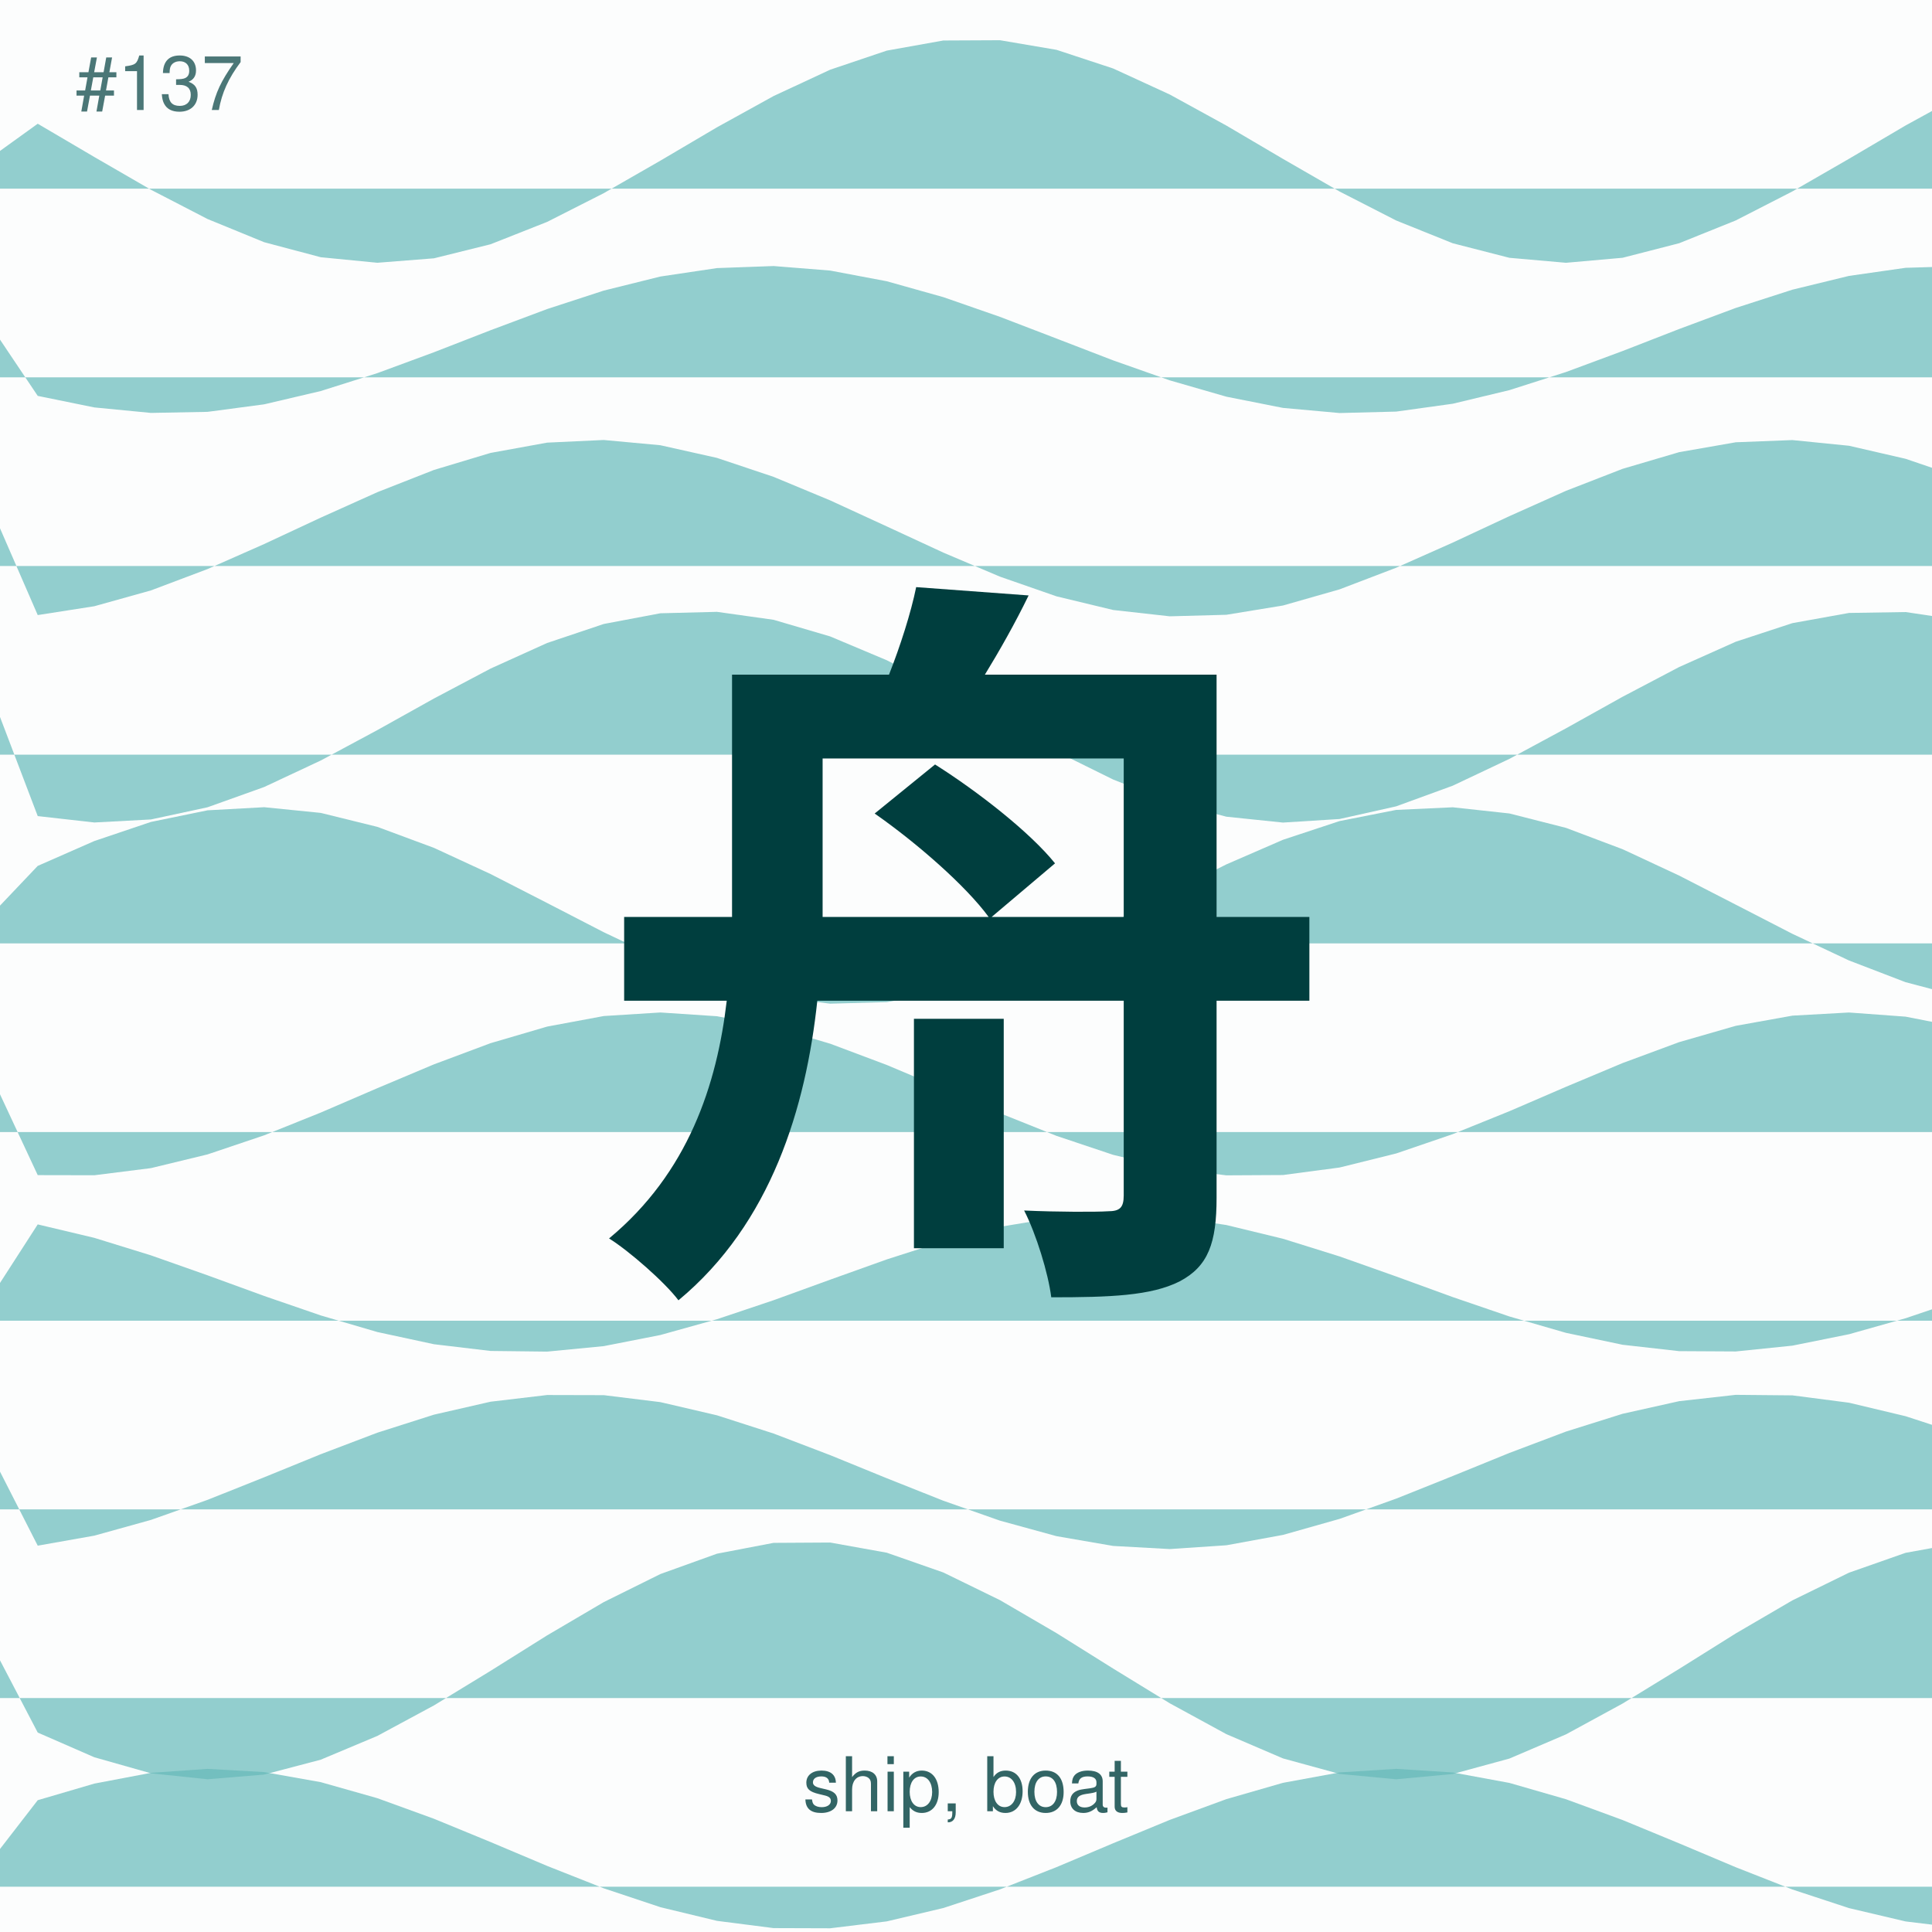
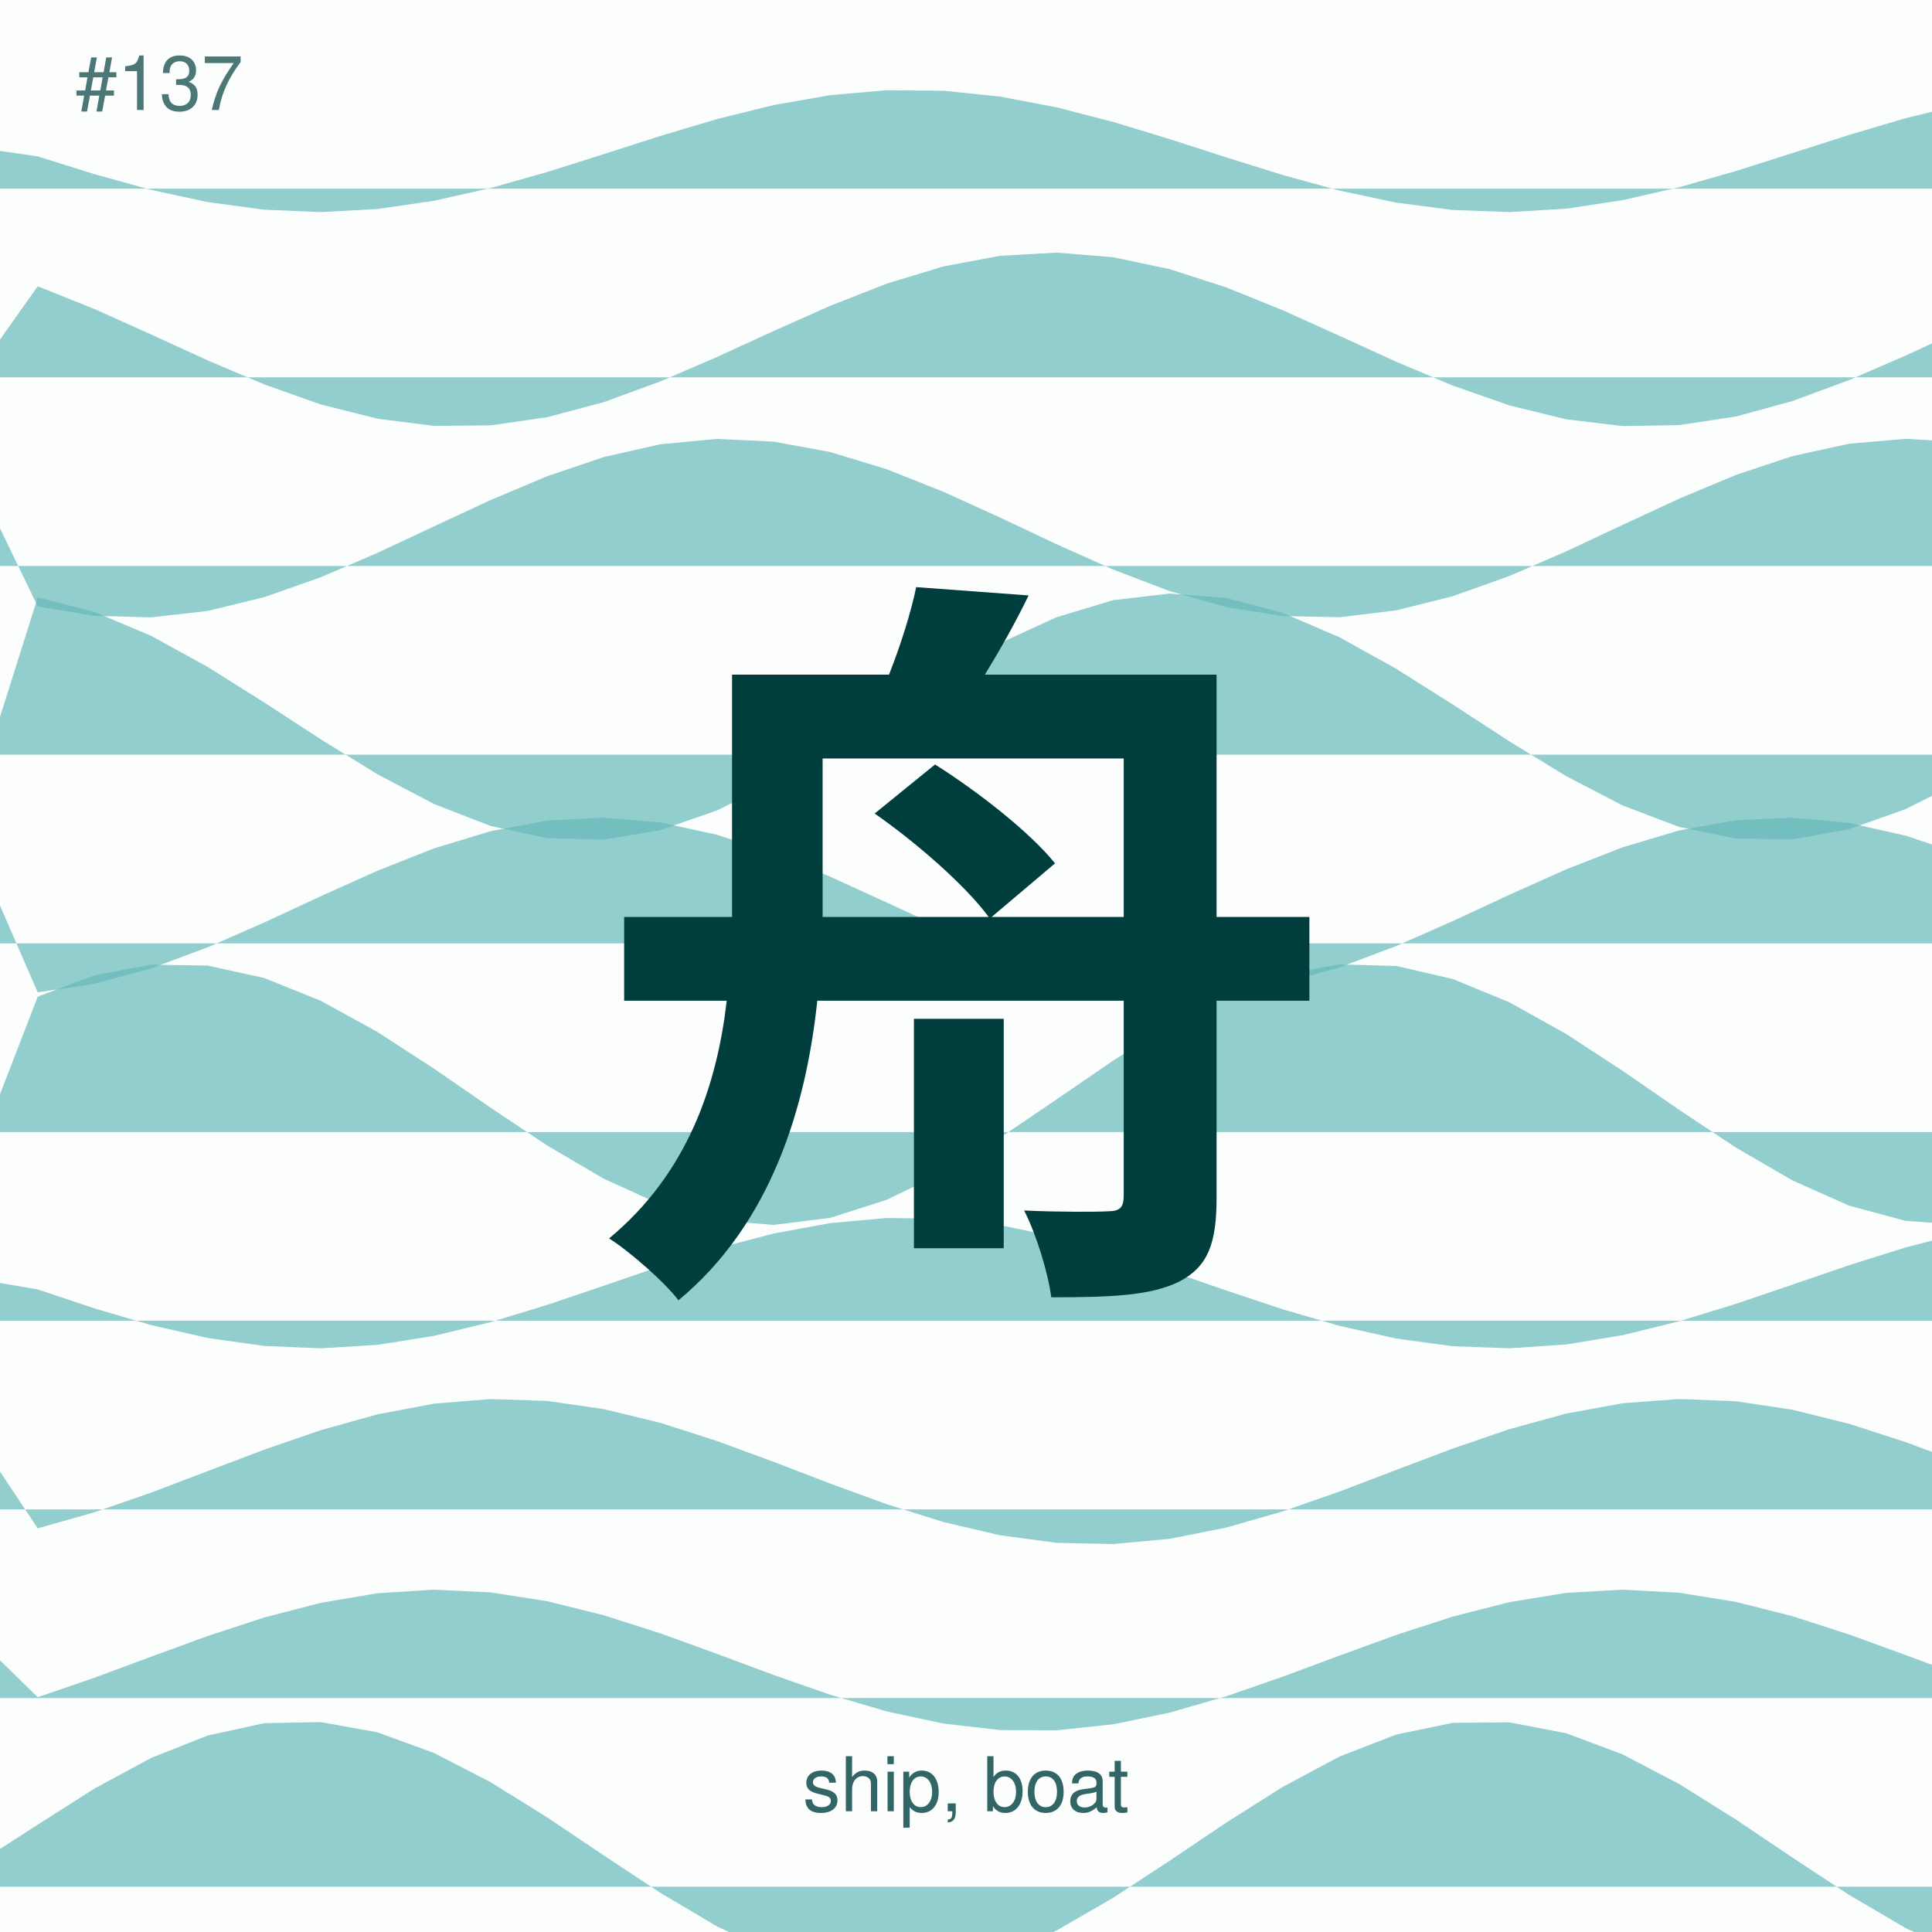
<svg xmlns="http://www.w3.org/2000/svg" width="512" height="512" viewBox="0 0 512 512">
  <defs>
    <style>
      .radical-text {
        font-family: 'Hiragino Sans', 'Yu Gothic', 'Meiryo', 'MS Gothic', 'SimSun', 'Takao', 'IPAexGothic', 'IPAGothic', 'VL Gothic', 'Noto Sans CJK JP', 'Arial Unicode MS', serif;
        font-size: 200px;
        text-anchor: middle;
        dominant-baseline: middle;
        fill: #003e3e;
        font-weight: bold;
      }
      .number-text {
        font-family: 'Helvetica', 'Arial', sans-serif;
        font-size: 20px;
        text-anchor: start;
        dominant-baseline: hanging;
        fill: #003e3e;
        opacity: 0.7;
        font-weight: normal;
      }
      .meaning-text {
        font-family: 'Helvetica', 'Arial', sans-serif;
        font-size: 20px;
        text-anchor: middle;
        dominant-baseline: baseline;
        fill: #003e3e;
        opacity: 0.8;
        font-weight: normal;
      }
    </style>
  </defs>
  <rect width="512" height="512" fill="#fcfdfd" />
  <g opacity="0.6">
-     <path d="M 0,40 L 10,32.793 L 25,41.611 L 40,50.285 L 55,58.04 L 70,64.183 L 85,68.167 L 100,69.634 L 115,68.454 L 130,64.733 L 145,58.802 L 160,51.192 L 175,42.582 L 190,33.741 L 205,25.459 L 220,18.477 L 235,13.417 L 250,10.731 L 265,10.66 L 280,13.21 L 295,18.153 L 310,25.048 L 325,33.278 L 340,42.108 L 355,50.75 L 370,58.432 L 385,64.468 L 400,68.318 L 415,69.638 L 430,68.311 L 445,64.455 L 460,58.414 L 475,50.729 L 490,42.085 L 505,33.255 L 520,25.027 L 512,50 L 0,50 Z" fill="#008B8B" opacity="0.7" />
-     <path d="M 0,90 L 10,104.913 L 25,107.972 L 40,109.425 L 55,109.143 L 70,107.151 L 85,103.627 L 100,98.886 L 115,93.351 L 130,87.517 L 145,81.904 L 160,77.015 L 175,73.285 L 190,71.049 L 205,70.505 L 220,71.703 L 235,74.535 L 250,78.749 L 265,83.968 L 280,89.725 L 295,95.507 L 310,100.797 L 325,105.123 L 340,108.098 L 355,109.456 L 370,109.076 L 385,106.992 L 400,103.39 L 415,98.593 L 430,93.027 L 445,87.192 L 460,81.607 L 475,76.772 L 490,73.118 L 505,70.973 L 520,70.527 L 512,100 L 0,100 Z" fill="#008B8B" opacity="0.7" />
-     <path d="M 0,140 L 10,162.999 L 25,160.655 L 40,156.466 L 55,150.806 L 70,144.181 L 85,137.183 L 100,130.436 L 115,124.543 L 130,120.031 L 145,117.303 L 160,116.603 L 175,117.992 L 190,121.347 L 205,126.369 L 220,132.608 L 235,139.507 L 250,146.451 L 265,152.818 L 280,158.04 L 295,161.651 L 310,163.328 L 325,162.921 L 340,160.466 L 355,156.184 L 370,150.455 L 385,143.793 L 400,136.792 L 415,130.077 L 430,124.249 L 445,119.828 L 460,117.209 L 475,116.625 L 490,118.13 L 505,121.588 L 520,126.691 L 512,150 L 0,150 Z" fill="#008B8B" opacity="0.7" />
-     <path d="M 0,190 L 10,216.271 L 25,217.966 L 40,217.164 L 55,213.934 L 70,208.567 L 85,201.541 L 100,193.484 L 115,185.116 L 130,177.185 L 145,170.398 L 160,165.362 L 175,162.526 L 190,162.146 L 205,164.253 L 220,168.66 L 235,174.973 L 250,182.629 L 265,190.943 L 280,199.173 L 295,206.583 L 310,212.512 L 325,216.431 L 340,217.988 L 355,217.045 L 370,213.686 L 385,208.212 L 400,201.11 L 415,193.017 L 430,184.653 L 445,176.768 L 460,170.064 L 475,165.141 L 490,162.439 L 505,162.199 L 520,164.442 L 512,200 L 0,200 Z" fill="#008B8B" opacity="0.7" />
-     <path d="M 0,240 L 10,229.472 L 25,222.883 L 40,217.823 L 55,214.743 L 70,213.92 L 85,215.427 L 100,219.128 L 115,224.694 L 130,231.627 L 145,239.308 L 160,247.051 L 175,254.164 L 190,260.012 L 205,264.072 L 220,265.982 L 235,265.571 L 250,262.876 L 265,258.137 L 280,251.778 L 295,244.367 L 310,236.566 L 325,229.072 L 340,222.554 L 355,217.594 L 370,214.636 L 385,213.943 L 400,215.578 L 415,219.395 L 430,225.052 L 445,232.044 L 460,239.747 L 475,247.473 L 490,254.531 L 505,260.291 L 520,264.239 L 512,250 L 0,250 Z" fill="#008B8B" opacity="0.7" />
-     <path d="M 0,290 L 10,311.422 L 25,311.451 L 40,309.563 L 55,305.928 L 70,300.871 L 85,294.842 L 100,288.381 L 115,282.064 L 130,276.456 L 145,272.058 L 160,269.263 L 175,268.32 L 190,269.314 L 205,272.156 L 220,276.591 L 235,282.224 L 250,288.552 L 265,295.009 L 280,301.019 L 295,306.045 L 310,309.637 L 325,311.475 L 340,311.395 L 355,309.403 L 370,305.679 L 385,300.554 L 400,294.486 L 415,288.017 L 430,281.726 L 445,276.174 L 460,271.856 L 475,269.16 L 490,268.325 L 505,269.426 L 520,272.365 L 512,300 L 0,300 Z" fill="#008B8B" opacity="0.7" />
-     <path d="M 0,340 L 10,324.48 L 25,328.048 L 40,332.683 L 55,337.973 L 70,343.443 L 85,348.605 L 100,352.999 L 115,356.232 L 130,358.015 L 145,358.189 L 160,356.738 L 175,353.791 L 190,349.613 L 205,344.576 L 220,339.13 L 235,333.762 L 250,328.952 L 265,325.128 L 280,322.632 L 295,321.688 L 310,322.38 L 325,324.646 L 340,328.283 L 355,332.967 L 370,338.279 L 385,343.745 L 400,348.876 L 415,353.215 L 430,356.373 L 445,358.068 L 460,358.15 L 475,356.61 L 490,353.587 L 505,349.35 L 520,344.277 L 512,350 L 0,350 Z" fill="#008B8B" opacity="0.7" />
-     <path d="M 0,390 L 10,409.616 L 25,406.961 L 40,402.791 L 55,397.479 L 70,391.499 L 85,385.384 L 100,379.682 L 115,374.902 L 130,371.47 L 145,369.694 L 160,369.731 L 175,371.579 L 190,375.073 L 205,379.899 L 220,385.628 L 235,391.748 L 250,397.712 L 265,402.986 L 280,407.101 L 295,409.688 L 310,410.516 L 325,409.512 L 340,406.765 L 355,402.52 L 370,397.157 L 385,391.154 L 400,385.049 L 415,379.386 L 430,374.671 L 445,371.325 L 460,369.647 L 475,369.788 L 490,371.734 L 505,375.311 L 520,380.201 L 512,400 L 0,400 Z" fill="#008B8B" opacity="0.7" />
-     <path d="M 0,440 L 10,459.146 L 25,465.692 L 40,469.942 L 55,471.518 L 70,470.279 L 85,466.334 L 100,460.038 L 115,451.951 L 130,442.797 L 145,433.393 L 160,424.579 L 175,417.143 L 190,411.748 L 205,408.877 L 220,408.787 L 235,411.484 L 250,416.729 L 265,424.052 L 280,432.8 L 295,442.191 L 310,451.387 L 325,459.565 L 340,465.995 L 355,470.104 L 370,471.523 L 385,470.127 L 400,466.039 L 415,459.626 L 430,451.459 L 445,442.269 L 460,432.876 L 475,424.119 L 490,416.781 L 505,411.517 L 520,408.798 L 512,450 L 0,450 Z" fill="#008B8B" opacity="0.7" />
-     <path d="M 0,490 L 10,477.072 L 25,472.674 L 40,469.823 L 55,468.775 L 70,469.622 L 85,472.29 L 100,476.54 L 115,481.992 L 130,488.16 L 145,494.492 L 160,500.422 L 175,505.422 L 190,509.044 L 205,510.965 L 220,511.013 L 235,509.184 L 250,505.642 L 265,500.702 L 280,494.806 L 295,488.481 L 310,482.292 L 325,476.791 L 340,472.47 L 355,469.715 L 370,468.772 L 385,469.725 L 400,472.49 L 415,476.818 L 430,482.324 L 445,488.516 L 460,494.84 L 475,500.732 L 490,505.665 L 505,509.199 L 520,511.018 L 512,500 L 0,500 Z" fill="#008B8B" opacity="0.7" />
-     <path d="M 0,540 L 10,516.536 L 25,519.401 L 40,524.107 L 55,530.232 L 70,537.229 L 85,544.474 L 100,551.32 L 115,557.154 L 130,561.456 L 145,563.841 L 160,564.097 L 175,562.2 L 190,558.32 L 205,552.804 L 220,546.144 L 235,538.935 L 250,531.821 L 265,525.438 L 280,520.356 L 295,517.028 L 310,515.753 L 325,516.643 L 340,519.62 L 355,524.417 L 370,530.606 L 385,537.635 L 400,544.874 L 415,551.679 L 430,557.44 L 445,561.643 L 460,563.913 L 475,564.047 L 490,562.033 L 505,558.05 L 520,552.456 L 512,550 L 0,550 Z" fill="#008B8B" opacity="0.7" />
+     <path d="M 0,40 L 10,41.445 L 25,46.151 L 40,50.308 L 55,53.544 L 70,55.57 L 85,56.205 L 100,55.393 L 115,53.206 L 130,49.839 L 145,45.593 L 160,40.848 L 175,36.027 L 190,31.56 L 205,27.848 L 220,25.221 L 235,23.915 L 250,24.045 L 265,25.6 L 280,28.442 L 295,32.316 L 310,36.877 L 325,41.716 L 340,46.402 L 355,50.517 L 370,53.692 L 385,55.644 L 400,56.198 L 415,55.306 L 430,53.046 L 445,49.621 L 460,45.336 L 475,40.575 L 490,35.763 L 505,31.329 L 520,27.669 L 512,50 L 0,50 Z" fill="#008B8B" opacity="0.7" />
+     <path d="M 0,90 L 10,75.868 L 25,81.883 L 40,88.623 L 55,95.486 L 70,101.859 L 85,107.173 L 100,110.953 L 115,112.861 L 130,112.727 L 145,110.562 L 160,106.561 L 175,101.081 L 190,94.611 L 205,87.729 L 220,81.05 L 235,75.17 L 250,70.615 L 265,67.792 L 280,66.952 L 295,68.171 L 310,71.341 L 325,76.176 L 340,82.247 L 355,89.011 L 370,95.862 L 385,102.19 L 400,107.429 L 415,111.112 L 430,112.908 L 445,112.658 L 460,110.384 L 475,106.289 L 490,100.74 L 505,94.23 L 520,87.343 L 512,100 L 0,100 Z" fill="#008B8B" opacity="0.7" />
+     <path d="M 0,140 L 10,160.708 L 25,163.193 L 40,163.606 L 55,161.91 L 70,158.258 L 85,152.974 L 100,146.531 L 115,139.505 L 130,132.523 L 145,126.209 L 160,121.127 L 175,117.731 L 190,116.324 L 205,117.032 L 220,119.791 L 235,124.356 L 250,130.318 L 265,137.145 L 280,144.227 L 295,150.932 L 310,156.66 L 325,160.899 L 340,163.272 L 355,163.566 L 370,161.755 L 385,158.001 L 400,152.638 L 415,146.147 L 430,139.107 L 445,132.146 L 460,125.887 L 475,120.889 L 490,117.597 L 505,116.307 L 520,117.134 L 512,150 L 0,150 Z" fill="#008B8B" opacity="0.7" />
+     <path d="M 0,190 L 10,158.325 L 25,162.16 L 40,168.481 L 55,176.724 L 70,186.154 L 85,195.927 L 100,205.17 L 115,213.059 L 130,218.887 L 145,222.136 L 160,222.513 L 175,219.987 L 190,214.781 L 205,207.362 L 220,198.393 L 235,188.673 L 250,179.072 L 265,170.447 L 280,163.569 L 295,159.052 L 310,157.299 L 325,158.467 L 340,162.452 L 355,168.898 L 370,177.229 L 385,186.701 L 400,196.467 L 415,205.655 L 430,213.446 L 445,219.142 L 460,222.234 L 475,222.448 L 490,219.762 L 505,214.419 L 520,206.894 L 512,200 L 0,200 Z" fill="#008B8B" opacity="0.7" />
+     <path d="M 0,240 L 10,262.975 L 25,260.731 L 40,256.636 L 55,251.054 L 70,244.485 L 85,237.516 L 100,230.768 L 115,224.845 L 130,220.276 L 145,217.468 L 160,216.674 L 175,217.962 L 190,221.22 L 205,226.155 L 220,232.327 L 235,239.184 L 250,246.114 L 265,252.498 L 280,257.766 L 295,261.446 L 310,263.211 L 325,262.903 L 340,260.548 L 355,256.358 L 370,250.707 L 385,244.1 L 400,237.126 L 415,230.409 L 430,224.549 L 445,220.069 L 460,217.369 L 475,216.691 L 490,218.095 L 505,221.456 L 520,226.473 L 512,250 L 0,250 Z" fill="#008B8B" opacity="0.7" />
+     <path d="M 0,290 L 10,264.121 L 25,258.476 L 40,255.648 L 55,255.888 L 70,259.176 L 85,265.216 L 100,273.471 L 115,283.202 L 130,293.54 L 145,303.563 L 160,312.373 L 175,319.185 L 190,323.39 L 205,324.613 L 220,322.743 L 235,317.949 L 250,310.658 L 265,301.522 L 280,291.356 L 295,281.07 L 310,271.581 L 325,263.737 L 340,258.24 L 355,255.579 L 370,255.994 L 385,259.445 L 400,265.627 L 415,273.985 L 430,283.774 L 445,294.119 L 460,304.096 L 475,312.814 L 490,319.494 L 505,323.54 L 520,324.589 L 512,300 L 0,300 Z" fill="#008B8B" opacity="0.7" />
+     <path d="M 0,340 L 10,341.713 L 25,346.731 L 40,351.148 L 55,354.57 L 70,356.689 L 85,357.318 L 100,356.401 L 115,354.018 L 130,350.382 L 145,345.82 L 160,340.738 L 175,335.589 L 190,330.835 L 205,326.899 L 220,324.134 L 235,322.786 L 250,322.975 L 265,324.686 L 280,327.764 L 295,331.935 L 310,336.827 L 325,342.002 L 340,346.998 L 355,351.37 L 370,354.725 L 385,356.765 L 400,357.308 L 415,356.304 L 430,353.844 L 445,350.148 L 460,345.545 L 475,340.446 L 490,335.308 L 505,330.589 L 520,326.711 L 512,350 L 0,350 Z" fill="#008B8B" opacity="0.7" />
+     <path d="M 0,390 L 10,405.02 L 25,400.78 L 40,395.578 L 55,389.877 L 70,384.187 L 85,379.017 L 100,374.827 L 115,371.993 L 130,370.768 L 145,371.26 L 160,373.426 L 175,377.073 L 190,381.875 L 205,387.402 L 220,393.161 L 235,398.638 L 250,403.344 L 265,406.857 L 280,408.865 L 295,409.187 L 310,407.796 L 325,404.815 L 340,400.51 L 355,395.267 L 370,389.553 L 385,383.879 L 400,378.752 L 415,374.63 L 430,371.88 L 445,370.75 L 460,371.338 L 475,373.594 L 490,377.315 L 505,382.17 L 520,387.723 L 512,400 L 0,400 Z" fill="#008B8B" opacity="0.7" />
+     <path d="M 0,440 L 10,449.783 L 25,444.628 L 40,439.06 L 55,433.576 L 70,428.666 L 85,424.768 L 100,422.231 L 115,421.281 L 130,422.003 L 145,424.333 L 160,428.062 L 175,432.858 L 190,438.292 L 205,443.878 L 220,449.118 L 235,453.543 L 250,456.759 L 265,458.478 L 280,458.546 L 295,456.957 L 310,453.854 L 325,449.513 L 340,444.323 L 355,438.746 L 370,433.281 L 385,428.417 L 400,424.587 L 415,422.134 L 430,421.277 L 445,422.092 L 460,424.507 L 475,428.306 L 490,433.15 L 505,438.605 L 520,444.185 L 512,450 L 0,450 Z" fill="#008B8B" opacity="0.7" />
+     <path d="M 0,490 L 10,483.55 L 25,474.01 L 40,465.899 L 55,459.94 L 70,456.667 L 85,456.371 L 100,459.08 L 115,464.55 L 130,472.294 L 145,481.619 L 160,491.693 L 175,501.616 L 190,510.501 L 205,517.555 L 220,522.147 L 235,523.868 L 250,522.564 L 265,518.35 L 280,511.605 L 295,502.929 L 310,493.099 L 325,482.991 L 340,473.51 L 355,465.502 L 370,459.682 L 385,456.57 L 400,456.445 L 415,459.317 L 430,464.929 L 445,472.782 L 460,482.172 L 475,492.262 L 490,502.149 L 505,510.951 L 520,517.882 L 512,500 L 0,500 Z" fill="#008B8B" opacity="0.7" />
+     <path d="M 0,540 L 10,523.324 L 25,522.752 L 40,523.721 L 55,526.144 L 70,529.805 L 85,534.376 L 100,539.45 L 115,544.573 L 130,549.287 L 145,553.172 L 160,555.88 L 175,557.17 L 190,556.926 L 205,555.17 L 220,552.059 L 235,547.87 L 250,542.979 L 265,537.822 L 280,532.859 L 295,528.534 L 310,525.233 L 325,523.252 L 340,522.766 L 355,523.82 L 370,526.319 L 385,530.041 L 400,534.652 L 415,539.74 L 430,544.852 L 445,549.531 L 460,553.358 L 475,555.992 L 490,557.197 L 505,556.867 L 520,555.029 L 512,550 L 0,550 Z" fill="#008B8B" opacity="0.7" />
  </g>
  <text x="256" y="256" class="radical-text">舟</text>
  <text x="20" y="20" class="number-text">#137</text>
  <text x="256" y="480" class="meaning-text">ship, boat</text>
</svg>
